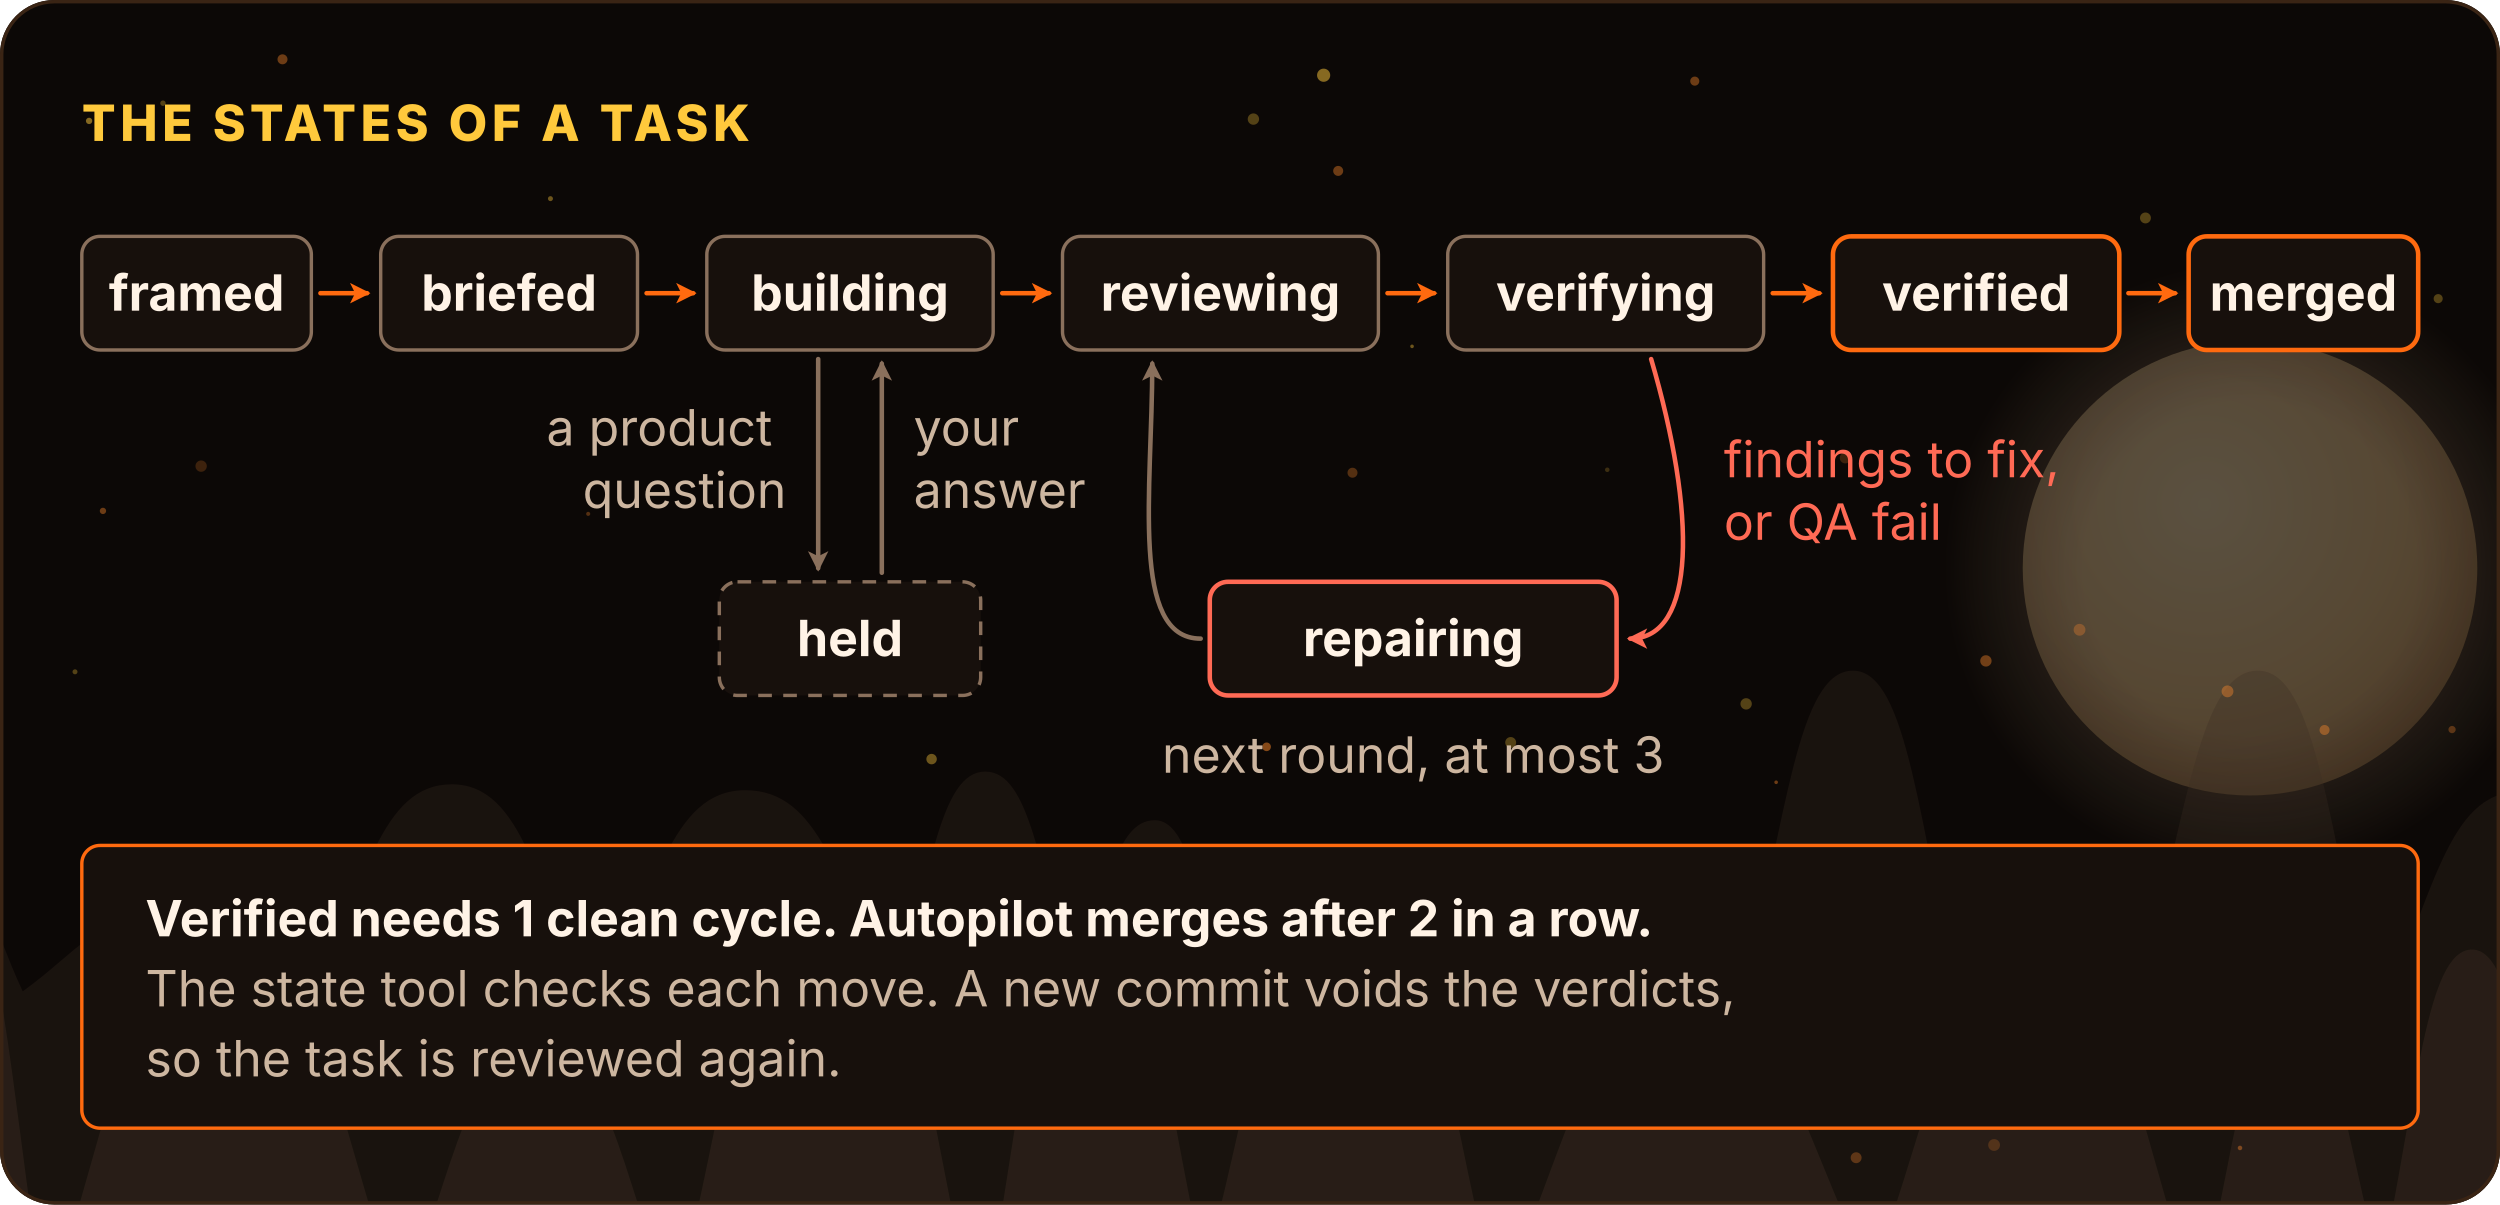
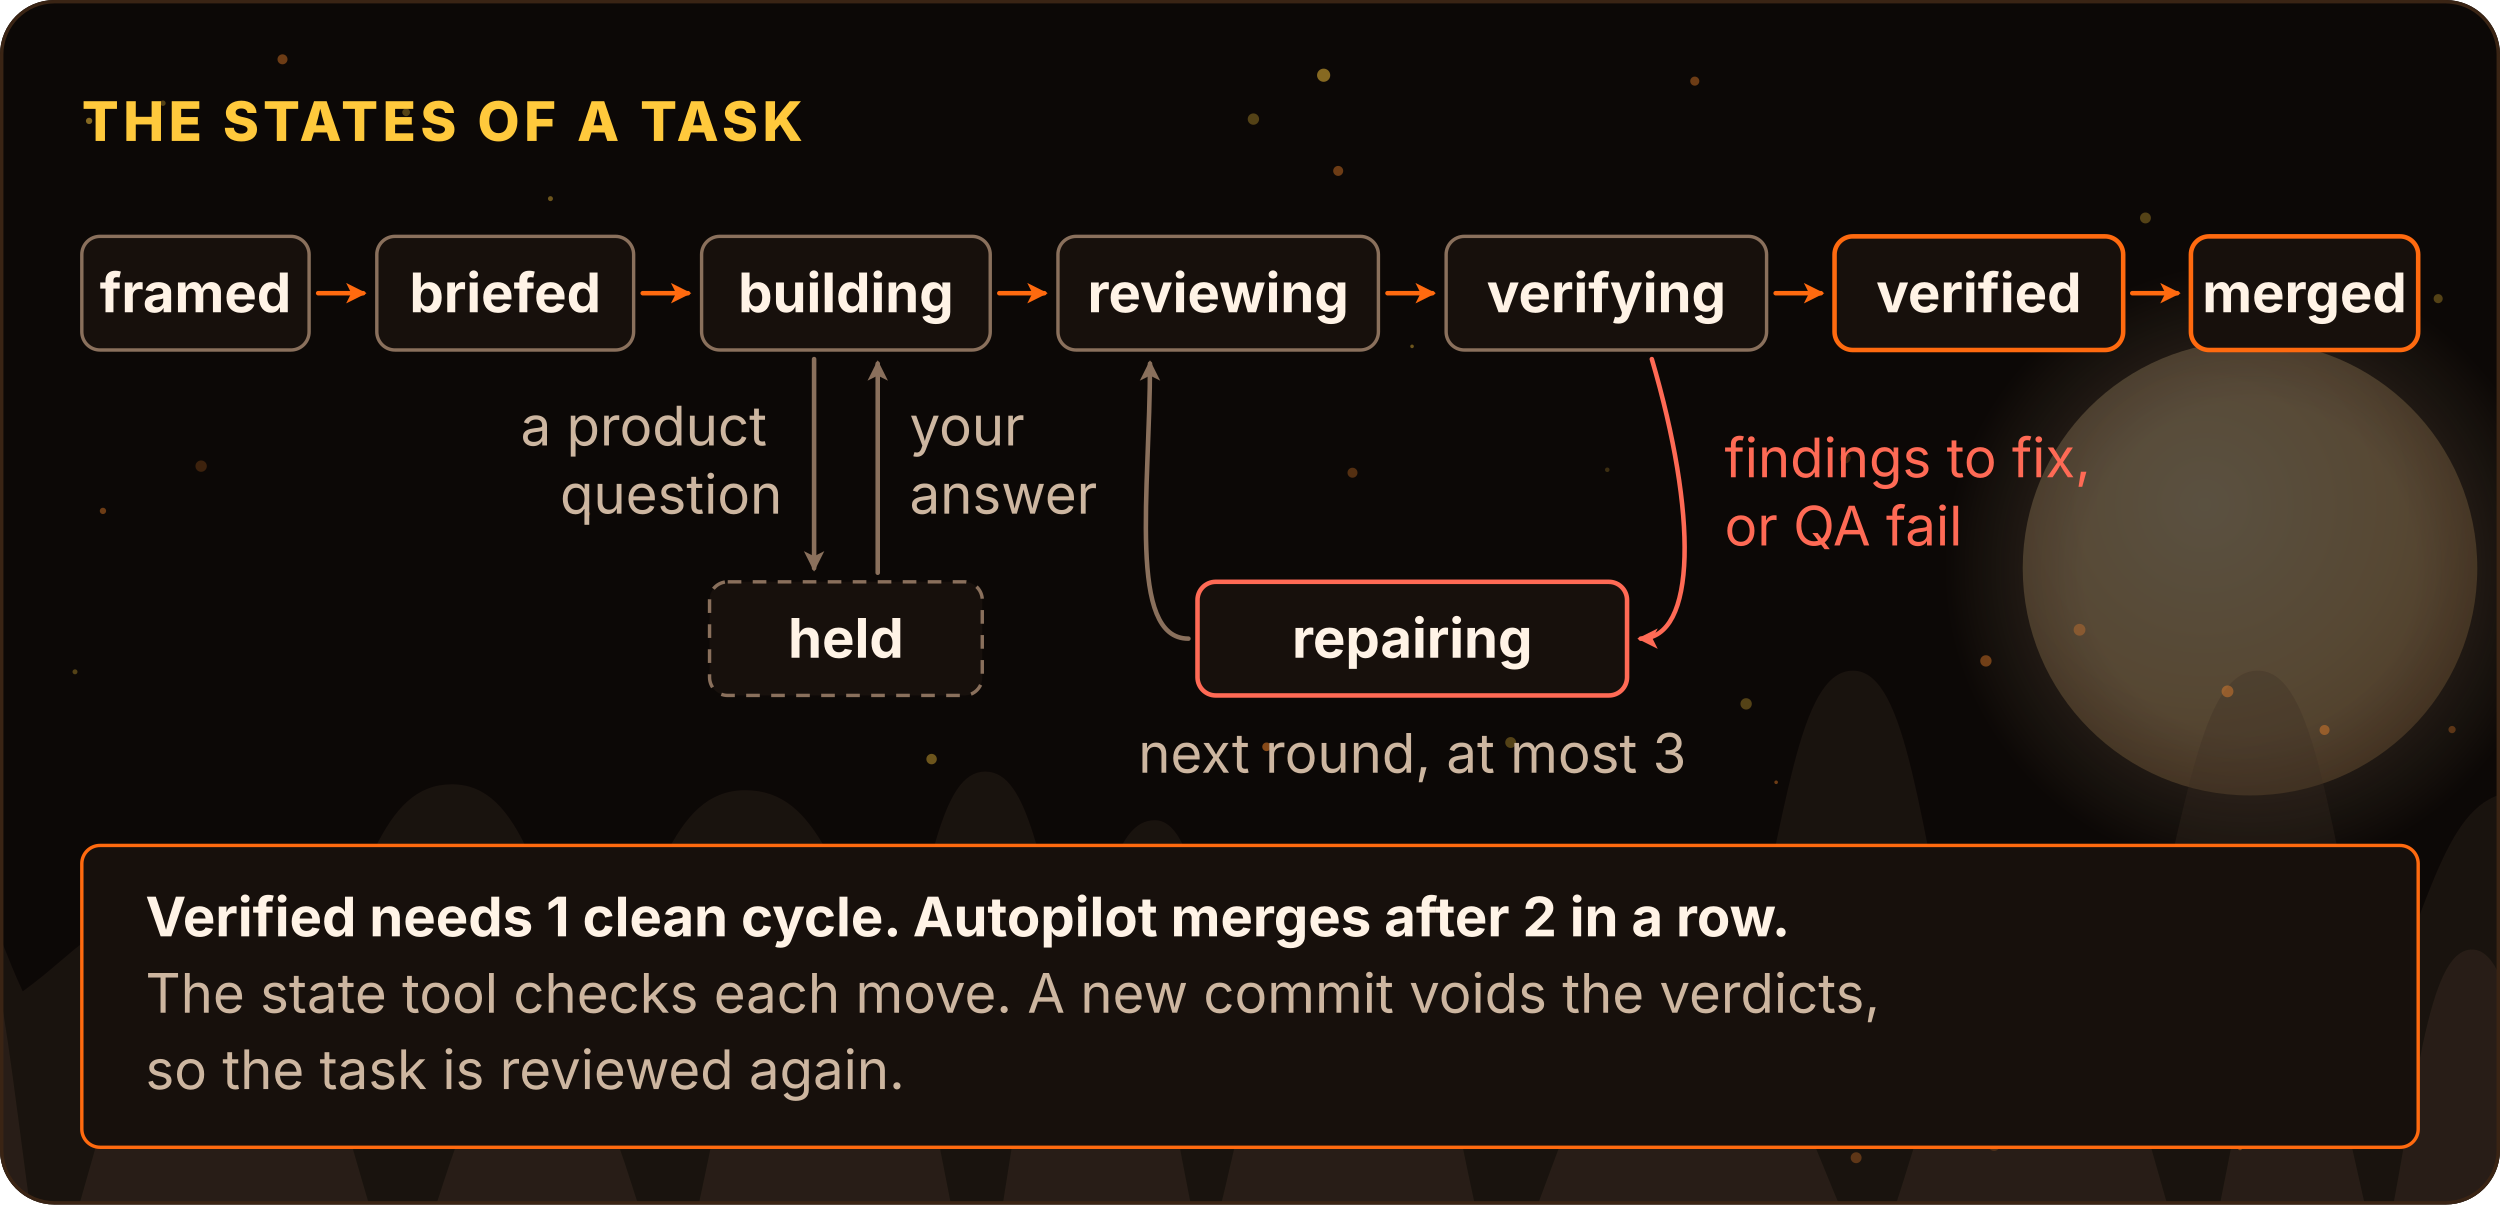
<svg xmlns="http://www.w3.org/2000/svg" viewBox="0 0 1100 530" width="1100" height="530" role="img" aria-label="A task's life: framed, briefed, building, reviewing, verifying, verified, merged. A product question holds the task until your answer. Findings or a QA failure send it to repairing, then to review again, at most 3 rounds. Verified needs one clean cycle; autopilot merges after two.">
  <style>.pulse{animation:pulse 5s ease-in-out infinite}@keyframes pulse{50%{opacity:.55}}@media (prefers-reduced-motion:reduce){.pulse{animation:none}}</style>
  <defs>
    <linearGradient id="lifecycle-d-sky" x1="0" y1="0" x2="0" y2="1">
      <stop offset="0" stop-color="#080605" />
      <stop offset="0.45" stop-color="#1B120C" />
      <stop offset="0.72" stop-color="#22160E" />
      <stop offset="1" stop-color="#0A0706" />
    </linearGradient>
    <radialGradient id="lifecycle-d-haze">
      <stop offset="0" stop-color="#FF8A2A" stop-opacity="0.6" />
      <stop offset="0.5" stop-color="#FF6A0F" stop-opacity="0.2" />
      <stop offset="1" stop-color="#FF6A0F" stop-opacity="0" />
    </radialGradient>
    <radialGradient id="lifecycle-d-moonglow">
      <stop offset="0.55" stop-color="#F2CD96" stop-opacity="0.5" />
      <stop offset="1" stop-color="#F2CD96" stop-opacity="0" />
    </radialGradient>
    <radialGradient id="lifecycle-d-moon" cx="0.4" cy="0.36" r="0.72">
      <stop offset="0" stop-color="#F8E7C6" />
      <stop offset="0.6" stop-color="#E4BC88" />
      <stop offset="1" stop-color="#B8844F" />
    </radialGradient>
    <radialGradient id="lifecycle-d-iris" cx="0.51" cy="0.52" r="0.56">
      <stop offset="0" stop-color="#FFF4C2" />
      <stop offset="0.16" stop-color="#FFD54A" />
      <stop offset="0.4" stop-color="#FDB022" />
      <stop offset="0.66" stop-color="#EE7A0C" />
      <stop offset="0.86" stop-color="#A83E08" />
      <stop offset="1" stop-color="#4A1803" />
    </radialGradient>
    <linearGradient id="lifecycle-d-lid" x1="0" y1="0.34" x2="0" y2="0.96">
      <stop offset="0" stop-color="#000" stop-opacity="0.85" />
      <stop offset="1" stop-color="#000" stop-opacity="0" />
    </linearGradient>
    <linearGradient id="lifecycle-d-markR" x1="0" y1="0.5" x2="1" y2="0.3">
      <stop offset="0" stop-color="#B83A0A" />
      <stop offset="0.55" stop-color="#FF6A0F" />
      <stop offset="1" stop-color="#FFB050" />
    </linearGradient>
    <linearGradient id="lifecycle-d-markL" x1="1" y1="0.5" x2="0" y2="0.3">
      <stop offset="0" stop-color="#B83A0A" />
      <stop offset="0.55" stop-color="#FF6A0F" />
      <stop offset="1" stop-color="#FFB050" />
    </linearGradient>
    <linearGradient id="lifecycle-d-skin" x1="0" y1="0" x2="0" y2="1">
      <stop offset="0" stop-color="#040202" />
      <stop offset="0.32" stop-color="#1A110B" />
      <stop offset="0.6" stop-color="#33231A" />
      <stop offset="0.86" stop-color="#2C1E14" />
      <stop offset="1" stop-color="#3A2618" />
    </linearGradient>
    <linearGradient id="lifecycle-d-robe" x1="0" y1="0" x2="0" y2="1">
      <stop offset="0" stop-color="#2B2018" />
      <stop offset="1" stop-color="#100B08" />
    </linearGradient>
    <linearGradient id="lifecycle-d-bust" x1="0" y1="0" x2="0" y2="1">
      <stop offset="0" stop-color="#2B2018" />
      <stop offset="1" stop-color="#0A0604" />
    </linearGradient>
    <linearGradient id="lifecycle-d-hood" x1="0" y1="0" x2="0" y2="1">
      <stop offset="0" stop-color="#382A1F" />
      <stop offset="1" stop-color="#18120D" />
    </linearGradient>
    <linearGradient id="lifecycle-d-rock" x1="0" y1="0" x2="0" y2="1">
      <stop offset="0" stop-color="#33271D" />
      <stop offset="1" stop-color="#0D0907" />
    </linearGradient>
    <radialGradient id="lifecycle-d-disc" cx="0.5" cy="0.42" r="0.62">
      <stop offset="0" stop-color="#3B2B1E" />
      <stop offset="1" stop-color="#100B08" />
    </radialGradient>
    <radialGradient id="lifecycle-d-orb" cx="0.4" cy="0.38" r="0.65">
      <stop offset="0" stop-color="#FFF6D0" />
      <stop offset="0.45" stop-color="#FFC93C" />
      <stop offset="1" stop-color="#FF6A0F" />
    </radialGradient>
    <linearGradient id="lifecycle-d-fall" x1="0" y1="0" x2="0" y2="1">
      <stop offset="0" stop-color="#F4E6CC" stop-opacity="0.95" />
      <stop offset="1" stop-color="#F4E6CC" stop-opacity="0" />
    </linearGradient>
    <linearGradient id="lifecycle-d-word" x1="0" y1="0" x2="0" y2="1">
      <stop offset="0.2" stop-color="#FFF8EC" />
      <stop offset="0.5" stop-color="#FFD27A" />
      <stop offset="0.72" stop-color="#FF8A2A" />
      <stop offset="0.9" stop-color="#E2470A" />
    </linearGradient>
    <linearGradient id="lifecycle-d-chief" x1="0" y1="0" x2="0" y2="1">
      <stop offset="0" stop-color="#FFA040" />
      <stop offset="1" stop-color="#F05A0A" />
    </linearGradient>
    <filter id="lifecycle-d-wordglow" x="-10%" y="-20%" width="120%" height="140%">
      <feGaussianBlur in="SourceAlpha" stdDeviation="10" result="b" />
      <feFlood flood-color="#FF6A0F" flood-opacity="0.7" />
      <feComposite in2="b" operator="in" result="g" />
      <feMerge>
        <feMergeNode in="g" />
        <feMergeNode in="SourceGraphic" />
      </feMerge>
    </filter>
    <filter id="lifecycle-d-glow" x="-50%" y="-50%" width="200%" height="200%">
      <feGaussianBlur in="SourceGraphic" stdDeviation="2.6" result="b" />
      <feMerge>
        <feMergeNode in="b" />
        <feMergeNode in="SourceGraphic" />
      </feMerge>
    </filter>
    <filter id="lifecycle-d-blur" x="-50%" y="-50%" width="200%" height="200%">
      <feGaussianBlur stdDeviation="14" />
    </filter>
    <filter id="lifecycle-d-mist" x="-30%" y="-200%" width="160%" height="500%">
      <feGaussianBlur stdDeviation="20" />
    </filter>
    <marker id="lifecycle-d-hot" viewBox="0 0 12 12" refX="10" refY="6" markerWidth="9" markerHeight="9" markerUnits="userSpaceOnUse" orient="auto-start-reverse">
      <path d="M0 0 L12 6 L0 12 L3 6 z" fill="#FF6A0F" />
    </marker>
    <marker id="lifecycle-d-muted" viewBox="0 0 12 12" refX="10" refY="6" markerWidth="9" markerHeight="9" markerUnits="userSpaceOnUse" orient="auto-start-reverse">
      <path d="M0 0 L12 6 L0 12 L3 6 z" fill="#8A705C" />
    </marker>
    <marker id="lifecycle-d-bad" viewBox="0 0 12 12" refX="10" refY="6" markerWidth="9" markerHeight="9" markerUnits="userSpaceOnUse" orient="auto-start-reverse">
      <path d="M0 0 L12 6 L0 12 L3 6 z" fill="#FF6A55" />
    </marker>
    <marker id="lifecycle-d-loop" viewBox="0 0 12 12" refX="10" refY="6" markerWidth="9" markerHeight="9" markerUnits="userSpaceOnUse" orient="auto-start-reverse">
      <path d="M0 0 L12 6 L0 12 L3 6 z" fill="#FFC93C" />
    </marker>
    <clipPath id="lifecycle-d-frame">
      <rect width="1100" height="530" rx="24" />
    </clipPath>
  </defs>
  <g clip-path="url(#lifecycle-d-frame)">
    <rect width="1100" height="530" rx="24" fill="#0C0806" />
    <circle cx="990" cy="250" r="134.4" fill="url(#lifecycle-d-moonglow)" opacity="0.3" />
    <circle cx="990" cy="250" r="100" fill="url(#lifecycle-d-moon)" opacity="0.22" />
    <path d="M-60 530 L-60 470 C-46 421.4 -42.5 381.7 -25 381.7 C-7.5 381.7 -4 406.2 10 436.2 C35.2 418 41.5 403.2 72.9 403.2 C104.4 403.2 110.6 420.2 135.8 441.1 C161 388.3 167.3 345.1 198.8 345.1 C230.3 345.1 236.6 391.4 261.8 448.1 C288.2 392.8 294.9 347.7 327.9 347.7 C361 347.7 367.6 387.8 394.1 436.8 C409.8 383.3 413.8 339.5 433.5 339.5 C453.2 339.5 457.1 381.9 472.9 433.6 C487 393.6 490.5 360.9 508.1 360.9 C525.7 360.9 529.2 407.6 543.3 464.8 C564.5 425.6 569.8 393.6 596.4 393.6 C623 393.6 628.3 426.3 649.5 466.1 C673 434.4 678.8 408.5 708.2 408.5 C737.5 408.5 743.3 421.5 766.8 437.3 C786.2 359.1 791 295.1 815.3 295.1 C839.5 295.1 844.3 363.6 863.7 447.5 C879.4 422.1 883.3 401.4 902.8 401.4 C922.3 401.4 926.3 415.7 941.9 433.2 C962.5 357.2 967.7 295.1 993.5 295.1 C1019.4 295.1 1024.5 365.5 1045.2 451.5 C1070.5 394.8 1076.8 348.4 1108.4 348.4 C1140 348.4 1146.4 392.7 1171.7 446.8 L1171.7 530 Z" fill="#3A2B21" opacity="0.3" />
    <path d="M-60 530 L-60 590 C-44 480.4 -40 390.8 -20 390.8 C0 390.8 4 475.2 20 578.3 C51.3 484.9 59.2 408.5 98.3 408.5 C137.4 408.5 145.2 483.2 176.5 574.6 C200.6 512 206.6 460.9 236.6 460.9 C266.6 460.9 272.7 513.2 296.7 577.1 C323.6 467.3 330.3 377.5 363.9 377.5 C397.5 377.5 404.2 473 431.1 589.6 C450.8 483.3 455.8 396.3 480.5 396.3 C505.2 396.3 510.2 469.4 530 558.8 C555.8 462.1 562.2 383 594.5 383 C626.7 383 633.2 469 659 574 C691.8 499.3 700.1 438.1 741.2 438.1 C782.3 438.1 790.5 493.7 823.4 561.6 C852.2 482.9 859.4 418.5 895.4 418.5 C931.4 418.5 938.6 488.8 967.4 574.7 C983.5 505 987.5 448 1007.5 448 C1027.5 448 1031.5 497.8 1047.5 558.7 C1063.6 481.2 1067.6 417.8 1087.7 417.8 C1107.8 417.8 1111.8 487 1127.8 571.5 C1149.9 486.8 1155.4 417.5 1183 417.5 C1210.6 417.5 1216.1 483.5 1238.2 564.1 L1238.2 530 Z" fill="#3A2B21" opacity="0.45" />
    <ellipse cx="140" cy="431.6" rx="201.8" ry="26" fill="#E9D6BC" opacity="0" filter="url(#lifecycle-d-mist)" />
    <ellipse cx="427.9" cy="452.6" rx="215.1" ry="26" fill="#E9D6BC" opacity="0" filter="url(#lifecycle-d-mist)" />
    <ellipse cx="743" cy="444.3" rx="242.7" ry="26" fill="#E9D6BC" opacity="0" filter="url(#lifecycle-d-mist)" />
    <ellipse cx="999.4" cy="408.3" rx="217.1" ry="26" fill="#E9D6BC" opacity="0" filter="url(#lifecycle-d-mist)" />
    <circle cx="745.7" cy="35.7" r="2" fill="#FF8A2A" opacity="0.4" />
    <circle cx="811.9" cy="201.5" r="2.4" fill="#FF8A2A" opacity="0.2" />
    <circle cx="409.9" cy="334" r="2.3" fill="#FFC93C" opacity="0.4" />
    <circle cx="71.7" cy="45.4" r="1.2" fill="#FFC93C" opacity="0.3" />
    <circle cx="582.4" cy="33.1" r="2.9" fill="#FFC93C" opacity="0.5" />
    <circle cx="1006" cy="474.2" r="0.8" fill="#FFC93C" opacity="0.3" />
    <circle cx="578.1" cy="294.8" r="1" fill="#FFC93C" opacity="0.2" />
    <circle cx="985.6" cy="505.1" r="1" fill="#FF8A2A" opacity="0.4" />
    <circle cx="1022.8" cy="321.2" r="2.2" fill="#FF8A2A" opacity="0.4" />
    <circle cx="39.2" cy="53.2" r="1.4" fill="#FFC93C" opacity="0.5" />
    <circle cx="88.5" cy="205.1" r="2.5" fill="#FF8A2A" opacity="0.2" />
    <circle cx="588.8" cy="75.2" r="2.2" fill="#FF8A2A" opacity="0.4" />
    <circle cx="829.8" cy="122.2" r="0.9" fill="#FF8A2A" opacity="0.3" />
    <circle cx="551.5" cy="52.4" r="2.5" fill="#FFC93C" opacity="0.3" />
    <circle cx="1021.6" cy="479.8" r="3" fill="#FFC93C" opacity="0.5" />
    <circle cx="258.8" cy="226.1" r="0.9" fill="#FF8A2A" opacity="0.3" />
    <circle cx="707.2" cy="206.7" r="1" fill="#FFC93C" opacity="0.2" />
    <circle cx="944" cy="95.9" r="2.4" fill="#FFC93C" opacity="0.3" />
    <circle cx="242.2" cy="87.4" r="1.1" fill="#FFC93C" opacity="0.4" />
    <circle cx="1072.8" cy="131.4" r="2" fill="#FFC93C" opacity="0.3" />
    <circle cx="697.4" cy="454" r="2.7" fill="#FFC93C" opacity="0.3" />
    <circle cx="124.3" cy="26.1" r="2.2" fill="#FF8A2A" opacity="0.4" />
    <circle cx="816.7" cy="509.4" r="2.4" fill="#FF8A2A" opacity="0.3" />
    <circle cx="664.7" cy="326.7" r="2.4" fill="#FFC93C" opacity="0.3" />
    <circle cx="1078.9" cy="321" r="1.6" fill="#FF8A2A" opacity="0.3" />
    <circle cx="890.9" cy="134.5" r="2.1" fill="#FFC93C" opacity="0.4" />
    <circle cx="621.3" cy="152.4" r="0.8" fill="#FFC93C" opacity="0.4" />
    <circle cx="915" cy="277.1" r="2.6" fill="#FF8A2A" opacity="0.3" />
    <circle cx="557.3" cy="328.6" r="1.9" fill="#FF8A2A" opacity="0.5" />
    <circle cx="980.1" cy="304.2" r="2.6" fill="#FF8A2A" opacity="0.4" />
    <circle cx="768.3" cy="309.7" r="2.5" fill="#FFC93C" opacity="0.3" />
    <circle cx="595.1" cy="208" r="2.2" fill="#FF8A2A" opacity="0.3" />
    <circle cx="33" cy="295.6" r="1.1" fill="#FFC93C" opacity="0.3" />
    <circle cx="877.8" cy="140.2" r="2.4" fill="#FFC93C" opacity="0.4" />
    <circle cx="781.5" cy="344.2" r="0.8" fill="#FF8A2A" opacity="0.4" />
    <circle cx="45.3" cy="224.8" r="1.4" fill="#FF8A2A" opacity="0.4" />
    <circle cx="873.8" cy="290.8" r="2.5" fill="#FF8A2A" opacity="0.4" />
    <circle cx="877.4" cy="503.8" r="2.6" fill="#FF8A2A" opacity="0.2" />
    <circle cx="178.7" cy="49.4" r="1.7" fill="#FFC93C" opacity="0.3" />
    <circle cx="556.6" cy="407.7" r="2.8" fill="#FFC93C" opacity="0.4" />
-     <text x="36" y="62" font-family="-apple-system, BlinkMacSystemFont, 'Segoe UI', Inter, Helvetica, Arial, sans-serif" font-size="22" font-weight="800" fill="#FFC93C" text-anchor="start" letter-spacing="2">
+     <text x="36" y="62" font-family="-apple-system, BlinkMacSystemFont, 'Segoe UI', Inter, Helvetica, Arial, sans-serif" font-size="24" font-weight="800" fill="#FFC93C" text-anchor="start" letter-spacing="2">
      <tspan x="36" dy="0">THE STATES OF A TASK</tspan>
    </text>
-     <rect x="36" y="104" width="101" height="50" rx="8" fill="#17100C" stroke="#8A705C" stroke-width="1.5" />
-     <text x="86.5" y="136.7" font-family="-apple-system, BlinkMacSystemFont, 'Segoe UI', Inter, Helvetica, Arial, sans-serif" font-size="22" font-weight="700" fill="#FFF3E6" text-anchor="middle">
-       <tspan x="86.5" dy="0">framed</tspan>
-     </text>
-     <path d="M141 129 L 161.5 129" fill="none" stroke="#FF6A0F" stroke-width="2" stroke-linecap="round" stroke-linejoin="round" marker-end="url(#lifecycle-d-hot)" />
-     <rect x="167.5" y="104" width="113" height="50" rx="8" fill="#17100C" stroke="#8A705C" stroke-width="1.5" />
-     <text x="224" y="136.7" font-family="-apple-system, BlinkMacSystemFont, 'Segoe UI', Inter, Helvetica, Arial, sans-serif" font-size="22" font-weight="700" fill="#FFF3E6" text-anchor="middle">
-       <tspan x="224" dy="0">briefed</tspan>
-     </text>
-     <path d="M284.5 129 L 305 129" fill="none" stroke="#FF6A0F" stroke-width="2" stroke-linecap="round" stroke-linejoin="round" marker-end="url(#lifecycle-d-hot)" />
-     <rect x="311" y="104" width="126" height="50" rx="8" fill="#17100C" stroke="#8A705C" stroke-width="1.5" />
-     <text x="374" y="136.7" font-family="-apple-system, BlinkMacSystemFont, 'Segoe UI', Inter, Helvetica, Arial, sans-serif" font-size="22" font-weight="700" fill="#FFF3E6" text-anchor="middle">
-       <tspan x="374" dy="0">building</tspan>
-     </text>
-     <path d="M441 129 L 461.5 129" fill="none" stroke="#FF6A0F" stroke-width="2" stroke-linecap="round" stroke-linejoin="round" marker-end="url(#lifecycle-d-hot)" />
-     <rect x="467.5" y="104" width="139" height="50" rx="8" fill="#17100C" stroke="#8A705C" stroke-width="1.5" />
-     <text x="537" y="136.7" font-family="-apple-system, BlinkMacSystemFont, 'Segoe UI', Inter, Helvetica, Arial, sans-serif" font-size="22" font-weight="700" fill="#FFF3E6" text-anchor="middle">
-       <tspan x="537" dy="0">reviewing</tspan>
-     </text>
-     <path d="M610.5 129 L 631 129" fill="none" stroke="#FF6A0F" stroke-width="2" stroke-linecap="round" stroke-linejoin="round" marker-end="url(#lifecycle-d-hot)" />
-     <rect x="637" y="104" width="139" height="50" rx="8" fill="#17100C" stroke="#8A705C" stroke-width="1.5" />
-     <text x="706.5" y="136.7" font-family="-apple-system, BlinkMacSystemFont, 'Segoe UI', Inter, Helvetica, Arial, sans-serif" font-size="22" font-weight="700" fill="#FFF3E6" text-anchor="middle">
-       <tspan x="706.5" dy="0">verifying</tspan>
-     </text>
-     <path d="M780 129 L 800.5 129" fill="none" stroke="#FF6A0F" stroke-width="2" stroke-linecap="round" stroke-linejoin="round" marker-end="url(#lifecycle-d-hot)" />
-     <rect x="806.5" y="104" width="126" height="50" rx="8" fill="#17100C" stroke="#FF6A0F" stroke-width="2" />
-     <text x="869.5" y="136.7" font-family="-apple-system, BlinkMacSystemFont, 'Segoe UI', Inter, Helvetica, Arial, sans-serif" font-size="22" font-weight="700" fill="#FFF3E6" text-anchor="middle">
-       <tspan x="869.5" dy="0">verified</tspan>
-     </text>
-     <path d="M936.5 129 L 957 129" fill="none" stroke="#FF6A0F" stroke-width="2" stroke-linecap="round" stroke-linejoin="round" marker-end="url(#lifecycle-d-hot)" />
-     <rect x="963" y="104" width="101" height="50" rx="8" fill="#17100C" stroke="#FF6A0F" stroke-width="2" />
-     <text x="1013.5" y="136.7" font-family="-apple-system, BlinkMacSystemFont, 'Segoe UI', Inter, Helvetica, Arial, sans-serif" font-size="22" font-weight="700" fill="#FFF3E6" text-anchor="middle">
-       <tspan x="1013.5" dy="0">merged</tspan>
-     </text>
-     <path d="M360 158 L 360 250" fill="none" stroke="#8A705C" stroke-width="2" stroke-linecap="round" stroke-linejoin="round" marker-end="url(#lifecycle-d-muted)" />
-     <path d="M388 252 L 388 160" fill="none" stroke="#8A705C" stroke-width="2" stroke-linecap="round" stroke-linejoin="round" marker-end="url(#lifecycle-d-muted)" />
-     <text x="346" y="196" font-family="-apple-system, BlinkMacSystemFont, 'Segoe UI', Inter, Helvetica, Arial, sans-serif" font-size="22" font-weight="400" fill="#CDB6A0" text-anchor="end">
-       <tspan x="346" dy="0">a product</tspan>
-       <tspan x="346" dy="27.5">question</tspan>
-     </text>
-     <text x="402" y="196" font-family="-apple-system, BlinkMacSystemFont, 'Segoe UI', Inter, Helvetica, Arial, sans-serif" font-size="22" font-weight="400" fill="#CDB6A0" text-anchor="start">
-       <tspan x="402" dy="0">your</tspan>
-       <tspan x="402" dy="27.5">answer</tspan>
-     </text>
-     <rect x="316.5" y="256" width="115" height="50" rx="8" fill="#17100C" stroke="#8A705C" stroke-width="1.5" stroke-dasharray="6 5" />
-     <text x="374" y="288.7" font-family="-apple-system, BlinkMacSystemFont, 'Segoe UI', Inter, Helvetica, Arial, sans-serif" font-size="22" font-weight="700" fill="#FFF3E6" text-anchor="middle">
-       <tspan x="374" dy="0">held</tspan>
-     </text>
-     <path d="M726.5 158 C 746.5 226, 746.5 281, 717.3 281" fill="none" stroke="#FF6A55" stroke-width="2" stroke-linecap="round" stroke-linejoin="round" marker-end="url(#lifecycle-d-bad)" />
-     <text x="758.5" y="210" font-family="-apple-system, BlinkMacSystemFont, 'Segoe UI', Inter, Helvetica, Arial, sans-serif" font-size="22" font-weight="400" fill="#FF6A55" text-anchor="start">
-       <tspan x="758.5" dy="0">findings to fix,</tspan>
-       <tspan x="758.5" dy="27.5">or QA fail</tspan>
-     </text>
-     <path d="M528.3 281 C 497 281, 507 216, 507 160" fill="none" stroke="#8A705C" stroke-width="2" stroke-linecap="round" stroke-linejoin="round" marker-end="url(#lifecycle-d-muted)" />
-     <rect x="532.3" y="256" width="179" height="50" rx="8" fill="#17100C" stroke="#FF6A55" stroke-width="2" />
-     <text x="621.8" y="288.7" font-family="-apple-system, BlinkMacSystemFont, 'Segoe UI', Inter, Helvetica, Arial, sans-serif" font-size="22" font-weight="700" fill="#FFF3E6" text-anchor="middle">
-       <tspan x="621.8" dy="0">repairing</tspan>
-     </text>
-     <text x="621.8" y="340" font-family="-apple-system, BlinkMacSystemFont, 'Segoe UI', Inter, Helvetica, Arial, sans-serif" font-size="22" font-weight="400" fill="#CDB6A0" text-anchor="middle">
-       <tspan x="621.8" dy="0">next round, at most 3</tspan>
-     </text>
-     <rect x="36" y="372" width="1028" height="124.4" rx="8" fill="#17100C" stroke="#FF6A0F" stroke-width="1.5" />
-     <text x="64" y="412" font-family="-apple-system, BlinkMacSystemFont, 'Segoe UI', Inter, Helvetica, Arial, sans-serif" font-size="22" font-weight="700" fill="#FFF3E6" text-anchor="start">
+     <rect x="36" y="104" width="100" height="50" rx="8" fill="#17100C" stroke="#8A705C" stroke-width="1.5" />
+     <text x="86" y="137.4" font-family="-apple-system, BlinkMacSystemFont, 'Segoe UI', Inter, Helvetica, Arial, sans-serif" font-size="24" font-weight="700" fill="#FFF3E6" text-anchor="middle">
+       <tspan x="86" dy="0">framed</tspan>
+     </text>
+     <path d="M140 129 L 159.8 129" fill="none" stroke="#FF6A0F" stroke-width="2" stroke-linecap="round" stroke-linejoin="round" marker-end="url(#lifecycle-d-hot)" />
+     <rect x="165.8" y="104" width="113" height="50" rx="8" fill="#17100C" stroke="#8A705C" stroke-width="1.5" />
+     <text x="222.3" y="137.4" font-family="-apple-system, BlinkMacSystemFont, 'Segoe UI', Inter, Helvetica, Arial, sans-serif" font-size="24" font-weight="700" fill="#FFF3E6" text-anchor="middle">
+       <tspan x="222.3" dy="0">briefed</tspan>
+     </text>
+     <path d="M282.8 129 L 302.7 129" fill="none" stroke="#FF6A0F" stroke-width="2" stroke-linecap="round" stroke-linejoin="round" marker-end="url(#lifecycle-d-hot)" />
+     <rect x="308.7" y="104" width="127" height="50" rx="8" fill="#17100C" stroke="#8A705C" stroke-width="1.5" />
+     <text x="372.2" y="137.4" font-family="-apple-system, BlinkMacSystemFont, 'Segoe UI', Inter, Helvetica, Arial, sans-serif" font-size="24" font-weight="700" fill="#FFF3E6" text-anchor="middle">
+       <tspan x="372.2" dy="0">building</tspan>
+     </text>
+     <path d="M439.7 129 L 459.5 129" fill="none" stroke="#FF6A0F" stroke-width="2" stroke-linecap="round" stroke-linejoin="round" marker-end="url(#lifecycle-d-hot)" />
+     <rect x="465.5" y="104" width="141" height="50" rx="8" fill="#17100C" stroke="#8A705C" stroke-width="1.5" />
+     <text x="536" y="137.4" font-family="-apple-system, BlinkMacSystemFont, 'Segoe UI', Inter, Helvetica, Arial, sans-serif" font-size="24" font-weight="700" fill="#FFF3E6" text-anchor="middle">
+       <tspan x="536" dy="0">reviewing</tspan>
+     </text>
+     <path d="M610.5 129 L 630.3 129" fill="none" stroke="#FF6A0F" stroke-width="2" stroke-linecap="round" stroke-linejoin="round" marker-end="url(#lifecycle-d-hot)" />
+     <rect x="636.3" y="104" width="141" height="50" rx="8" fill="#17100C" stroke="#8A705C" stroke-width="1.5" />
+     <text x="706.8" y="137.4" font-family="-apple-system, BlinkMacSystemFont, 'Segoe UI', Inter, Helvetica, Arial, sans-serif" font-size="24" font-weight="700" fill="#FFF3E6" text-anchor="middle">
+       <tspan x="706.8" dy="0">verifying</tspan>
+     </text>
+     <path d="M781.3 129 L 801.2 129" fill="none" stroke="#FF6A0F" stroke-width="2" stroke-linecap="round" stroke-linejoin="round" marker-end="url(#lifecycle-d-hot)" />
+     <rect x="807.2" y="104" width="127" height="50" rx="8" fill="#17100C" stroke="#FF6A0F" stroke-width="2" />
+     <text x="870.7" y="137.4" font-family="-apple-system, BlinkMacSystemFont, 'Segoe UI', Inter, Helvetica, Arial, sans-serif" font-size="24" font-weight="700" fill="#FFF3E6" text-anchor="middle">
+       <tspan x="870.7" dy="0">verified</tspan>
+     </text>
+     <path d="M938.2 129 L 958 129" fill="none" stroke="#FF6A0F" stroke-width="2" stroke-linecap="round" stroke-linejoin="round" marker-end="url(#lifecycle-d-hot)" />
+     <rect x="964" y="104" width="100" height="50" rx="8" fill="#17100C" stroke="#FF6A0F" stroke-width="2" />
+     <text x="1014" y="137.4" font-family="-apple-system, BlinkMacSystemFont, 'Segoe UI', Inter, Helvetica, Arial, sans-serif" font-size="24" font-weight="700" fill="#FFF3E6" text-anchor="middle">
+       <tspan x="1014" dy="0">merged</tspan>
+     </text>
+     <path d="M358.2 158 L 358.2 250" fill="none" stroke="#8A705C" stroke-width="2" stroke-linecap="round" stroke-linejoin="round" marker-end="url(#lifecycle-d-muted)" />
+     <path d="M386.2 252 L 386.2 160" fill="none" stroke="#8A705C" stroke-width="2" stroke-linecap="round" stroke-linejoin="round" marker-end="url(#lifecycle-d-muted)" />
+     <text x="344.2" y="196" font-family="-apple-system, BlinkMacSystemFont, 'Segoe UI', Inter, Helvetica, Arial, sans-serif" font-size="24" font-weight="400" fill="#CDB6A0" text-anchor="end">
+       <tspan x="344.2" dy="0">a product</tspan>
+       <tspan x="344.2" dy="30">question</tspan>
+     </text>
+     <text x="400.2" y="196" font-family="-apple-system, BlinkMacSystemFont, 'Segoe UI', Inter, Helvetica, Arial, sans-serif" font-size="24" font-weight="400" fill="#CDB6A0" text-anchor="start">
+       <tspan x="400.2" dy="0">your</tspan>
+       <tspan x="400.2" dy="30">answer</tspan>
+     </text>
+     <rect x="312.2" y="256" width="120" height="50" rx="8" fill="#17100C" stroke="#8A705C" stroke-width="1.5" stroke-dasharray="6 5" />
+     <text x="372.2" y="289.4" font-family="-apple-system, BlinkMacSystemFont, 'Segoe UI', Inter, Helvetica, Arial, sans-serif" font-size="24" font-weight="700" fill="#FFF3E6" text-anchor="middle">
+       <tspan x="372.2" dy="0">held</tspan>
+     </text>
+     <path d="M726.8 158 C 746.8 226, 746.8 281, 721.9 281" fill="none" stroke="#FF6A55" stroke-width="2" stroke-linecap="round" stroke-linejoin="round" marker-end="url(#lifecycle-d-bad)" />
+     <text x="758.8" y="210" font-family="-apple-system, BlinkMacSystemFont, 'Segoe UI', Inter, Helvetica, Arial, sans-serif" font-size="24" font-weight="400" fill="#FF6A55" text-anchor="start">
+       <tspan x="758.8" dy="0">findings to fix,</tspan>
+       <tspan x="758.8" dy="30">or QA fail</tspan>
+     </text>
+     <path d="M522.9 281 C 496 281, 506 216, 506 160" fill="none" stroke="#8A705C" stroke-width="2" stroke-linecap="round" stroke-linejoin="round" marker-end="url(#lifecycle-d-muted)" />
+     <rect x="526.9" y="256" width="189" height="50" rx="8" fill="#17100C" stroke="#FF6A55" stroke-width="2" />
+     <text x="621.4" y="289.4" font-family="-apple-system, BlinkMacSystemFont, 'Segoe UI', Inter, Helvetica, Arial, sans-serif" font-size="24" font-weight="700" fill="#FFF3E6" text-anchor="middle">
+       <tspan x="621.4" dy="0">repairing</tspan>
+     </text>
+     <text x="621.4" y="340" font-family="-apple-system, BlinkMacSystemFont, 'Segoe UI', Inter, Helvetica, Arial, sans-serif" font-size="24" font-weight="400" fill="#CDB6A0" text-anchor="middle">
+       <tspan x="621.4" dy="0">next round, at most 3</tspan>
+     </text>
+     <rect x="36" y="372" width="1028" height="132.8" rx="8" fill="#17100C" stroke="#FF6A0F" stroke-width="1.5" />
+     <text x="64" y="412" font-family="-apple-system, BlinkMacSystemFont, 'Segoe UI', Inter, Helvetica, Arial, sans-serif" font-size="24" font-weight="700" fill="#FFF3E6" text-anchor="start">
      <tspan x="64" dy="0">Verified needs 1 clean cycle. Autopilot merges after 2 in a row.</tspan>
    </text>
-     <text x="64" y="442.8" font-family="-apple-system, BlinkMacSystemFont, 'Segoe UI', Inter, Helvetica, Arial, sans-serif" font-size="22" font-weight="400" fill="#CDB6A0" text-anchor="start">
+     <text x="64" y="445.6" font-family="-apple-system, BlinkMacSystemFont, 'Segoe UI', Inter, Helvetica, Arial, sans-serif" font-size="24" font-weight="400" fill="#CDB6A0" text-anchor="start">
      <tspan x="64" dy="0">The state tool checks each move. A new commit voids the verdicts,</tspan>
-       <tspan x="64" dy="30.8">so the task is reviewed again.</tspan>
+       <tspan x="64" dy="33.6">so the task is reviewed again.</tspan>
    </text>
  </g>
  <rect x="0.75" y="0.75" width="1098.5" height="528.5" rx="23.25" fill="none" stroke="#3A2414" stroke-width="1.5" />
</svg>
